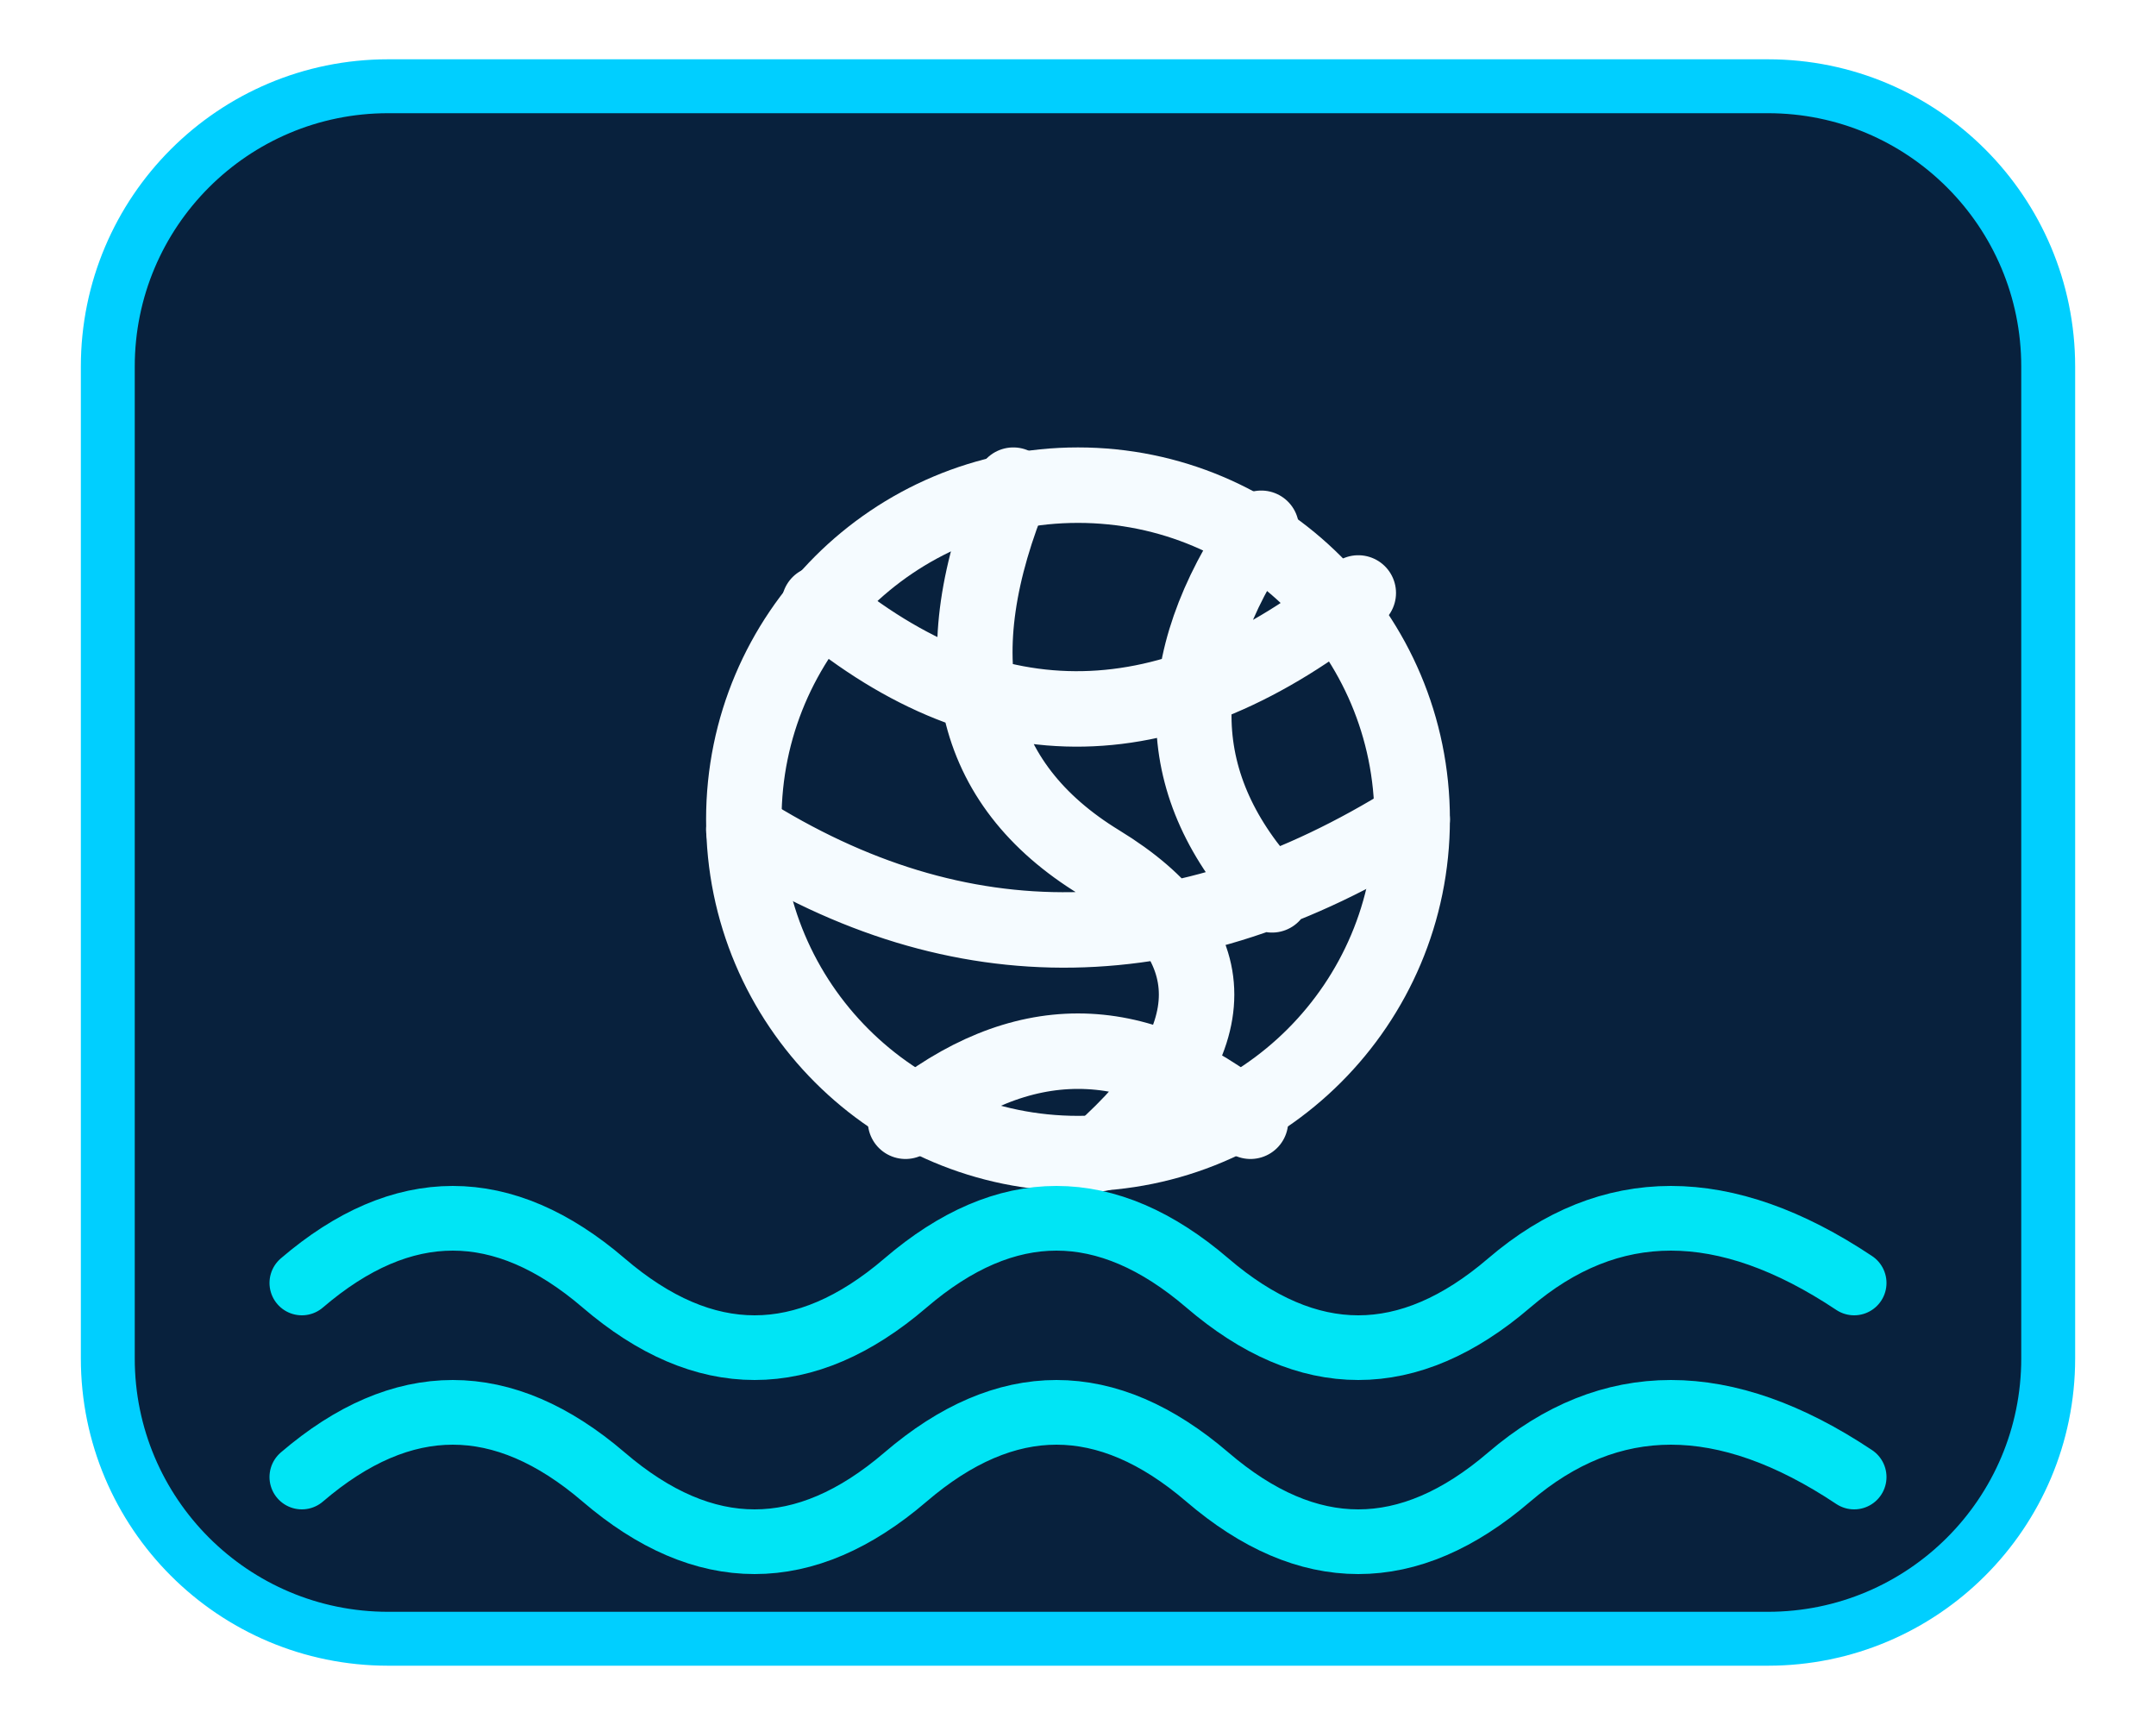
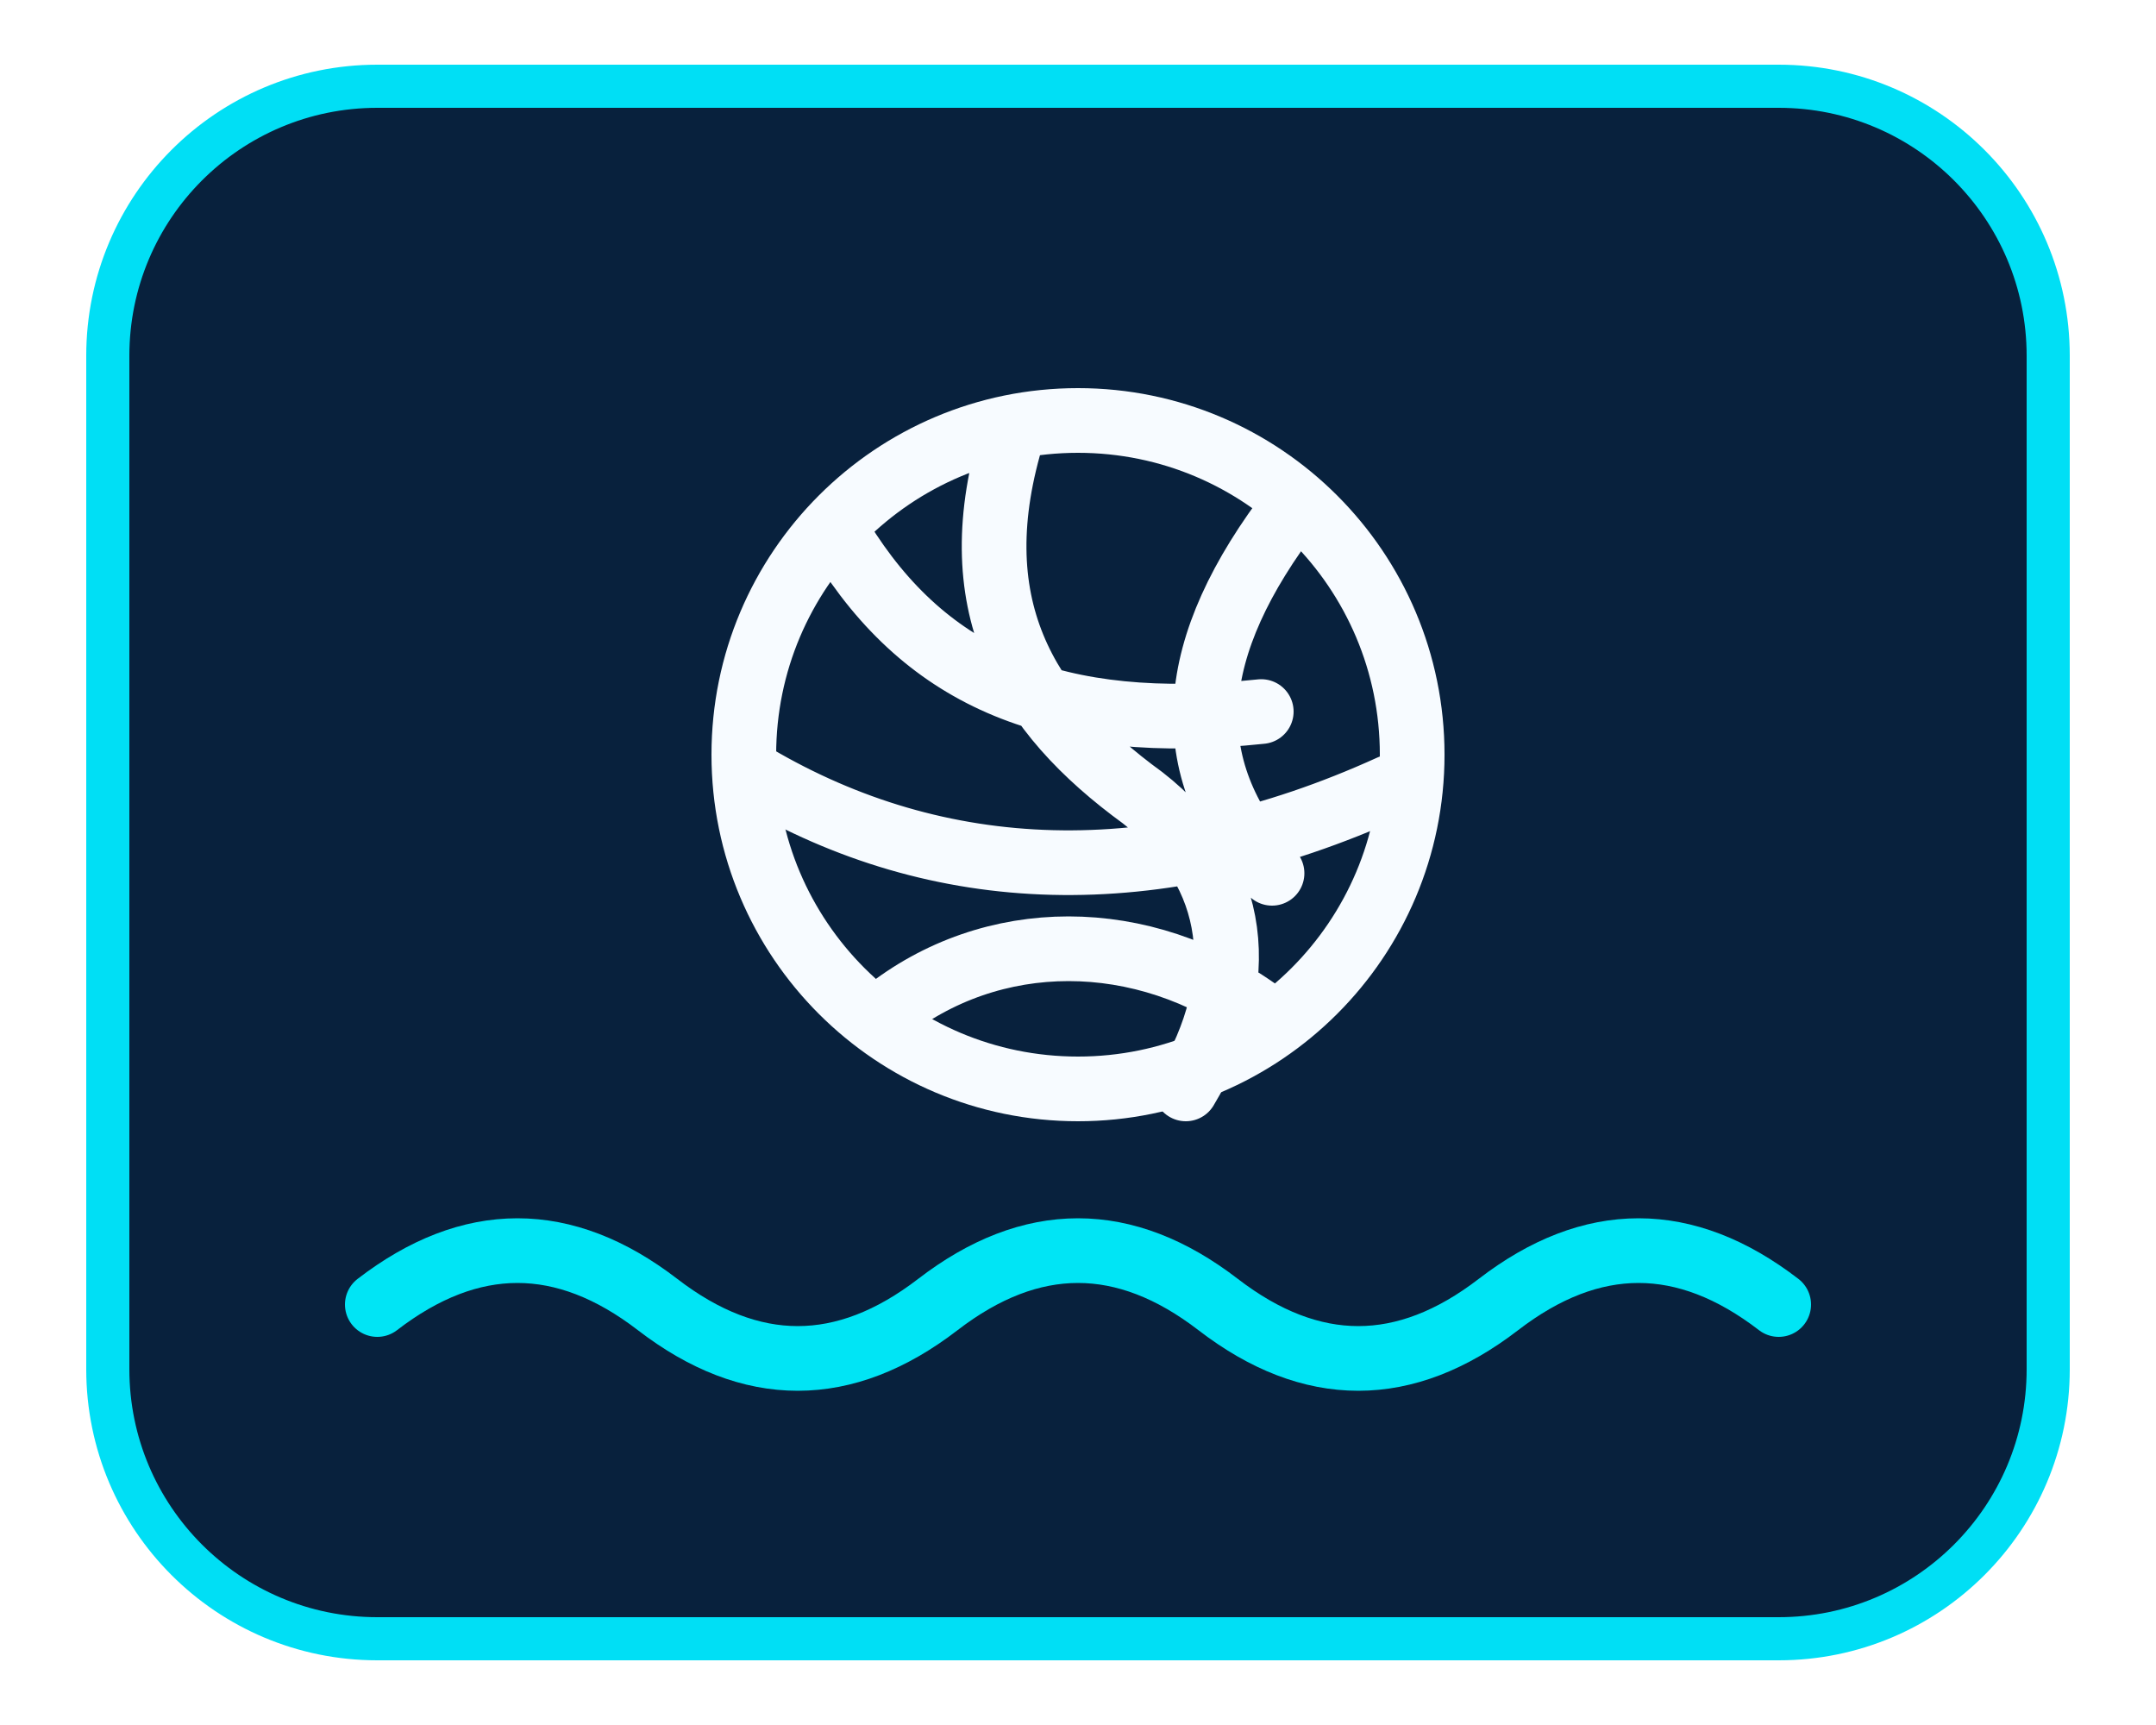
<svg xmlns="http://www.w3.org/2000/svg" viewBox="0 0 200 160">
-   <rect x="10" y="8" width="180" height="144" rx="26" fill="#08213d" stroke="#00cfff" stroke-width="5" />
-   <g fill="none" stroke="#f5fbff" stroke-width="7" stroke-linecap="round" stroke-linejoin="round">
-     <circle cx="100" cy="76" r="31" />
-     <path d="M76 56 Q100 76 126 55 M69 77 Q99 96 131 76 M84 104 Q100 91 116 104 M94 45 Q84 69 102 80 T102 107 M117 49 Q104 68 118 83" />
+   <rect x="10" y="8" width="180" height="144" rx="25" fill="#08213d" stroke="#00dff5" stroke-width="4" />
+   <g fill="none" stroke="#f7fbff" stroke-width="6" stroke-linecap="round" stroke-linejoin="round">
+     <circle cx="100" cy="70" r="31" />
+     <path d="M78 50c8 13 20 18 39 16M70 72c17 10 37 11 59 1M82 94c10-8 24-8 35 0M94 40c-5 16 1 26 12 34 9 7 10 17 4 27M120 47c-10 13-11 24-2 34" />
  </g>
-   <g fill="none" stroke="#00e5f5" stroke-width="6" stroke-linecap="round">
-     <path d="M28 119 Q42 107 56 119 T84 119 T112 119 T140 119 T172 119" />
-     <path d="M28 137 Q42 125 56 137 T84 137 T112 137 T140 137 T172 137" />
-   </g>
+   <path d="M35 121q13-10 26 0t26 0 26 0 26 0 26 0" fill="none" stroke="#00e5f5" stroke-width="6" stroke-linecap="round" />
</svg>
